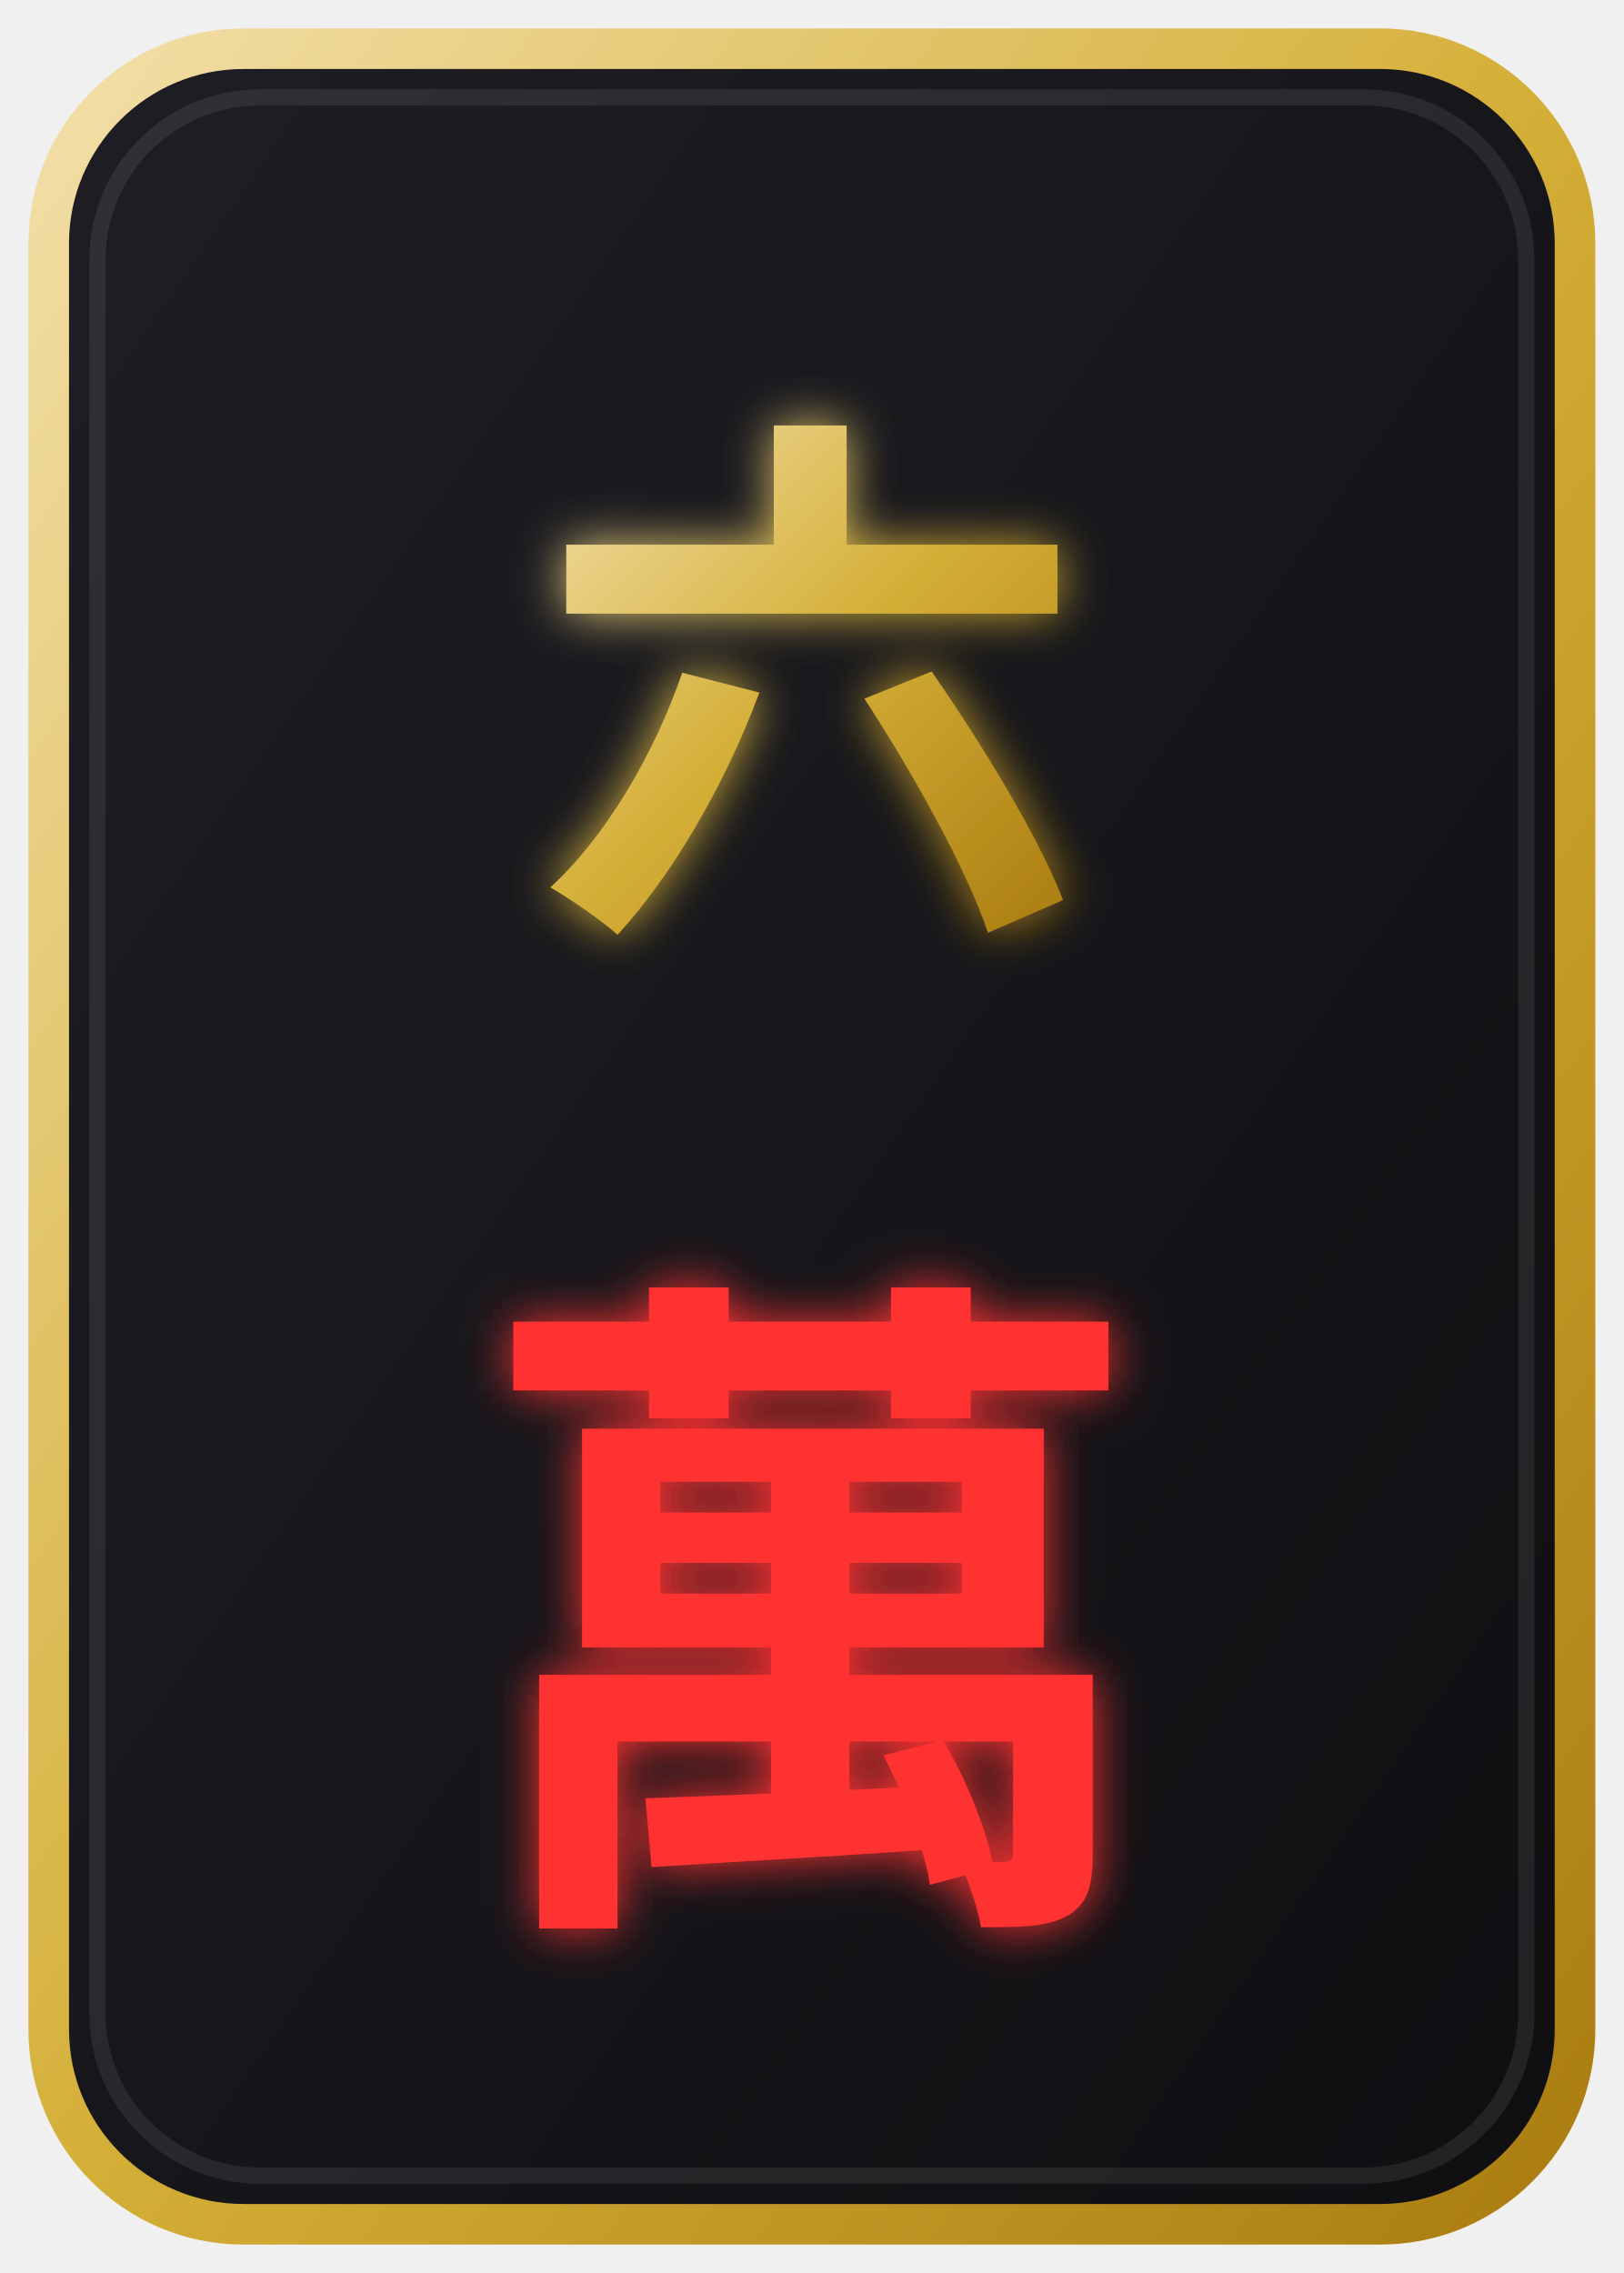
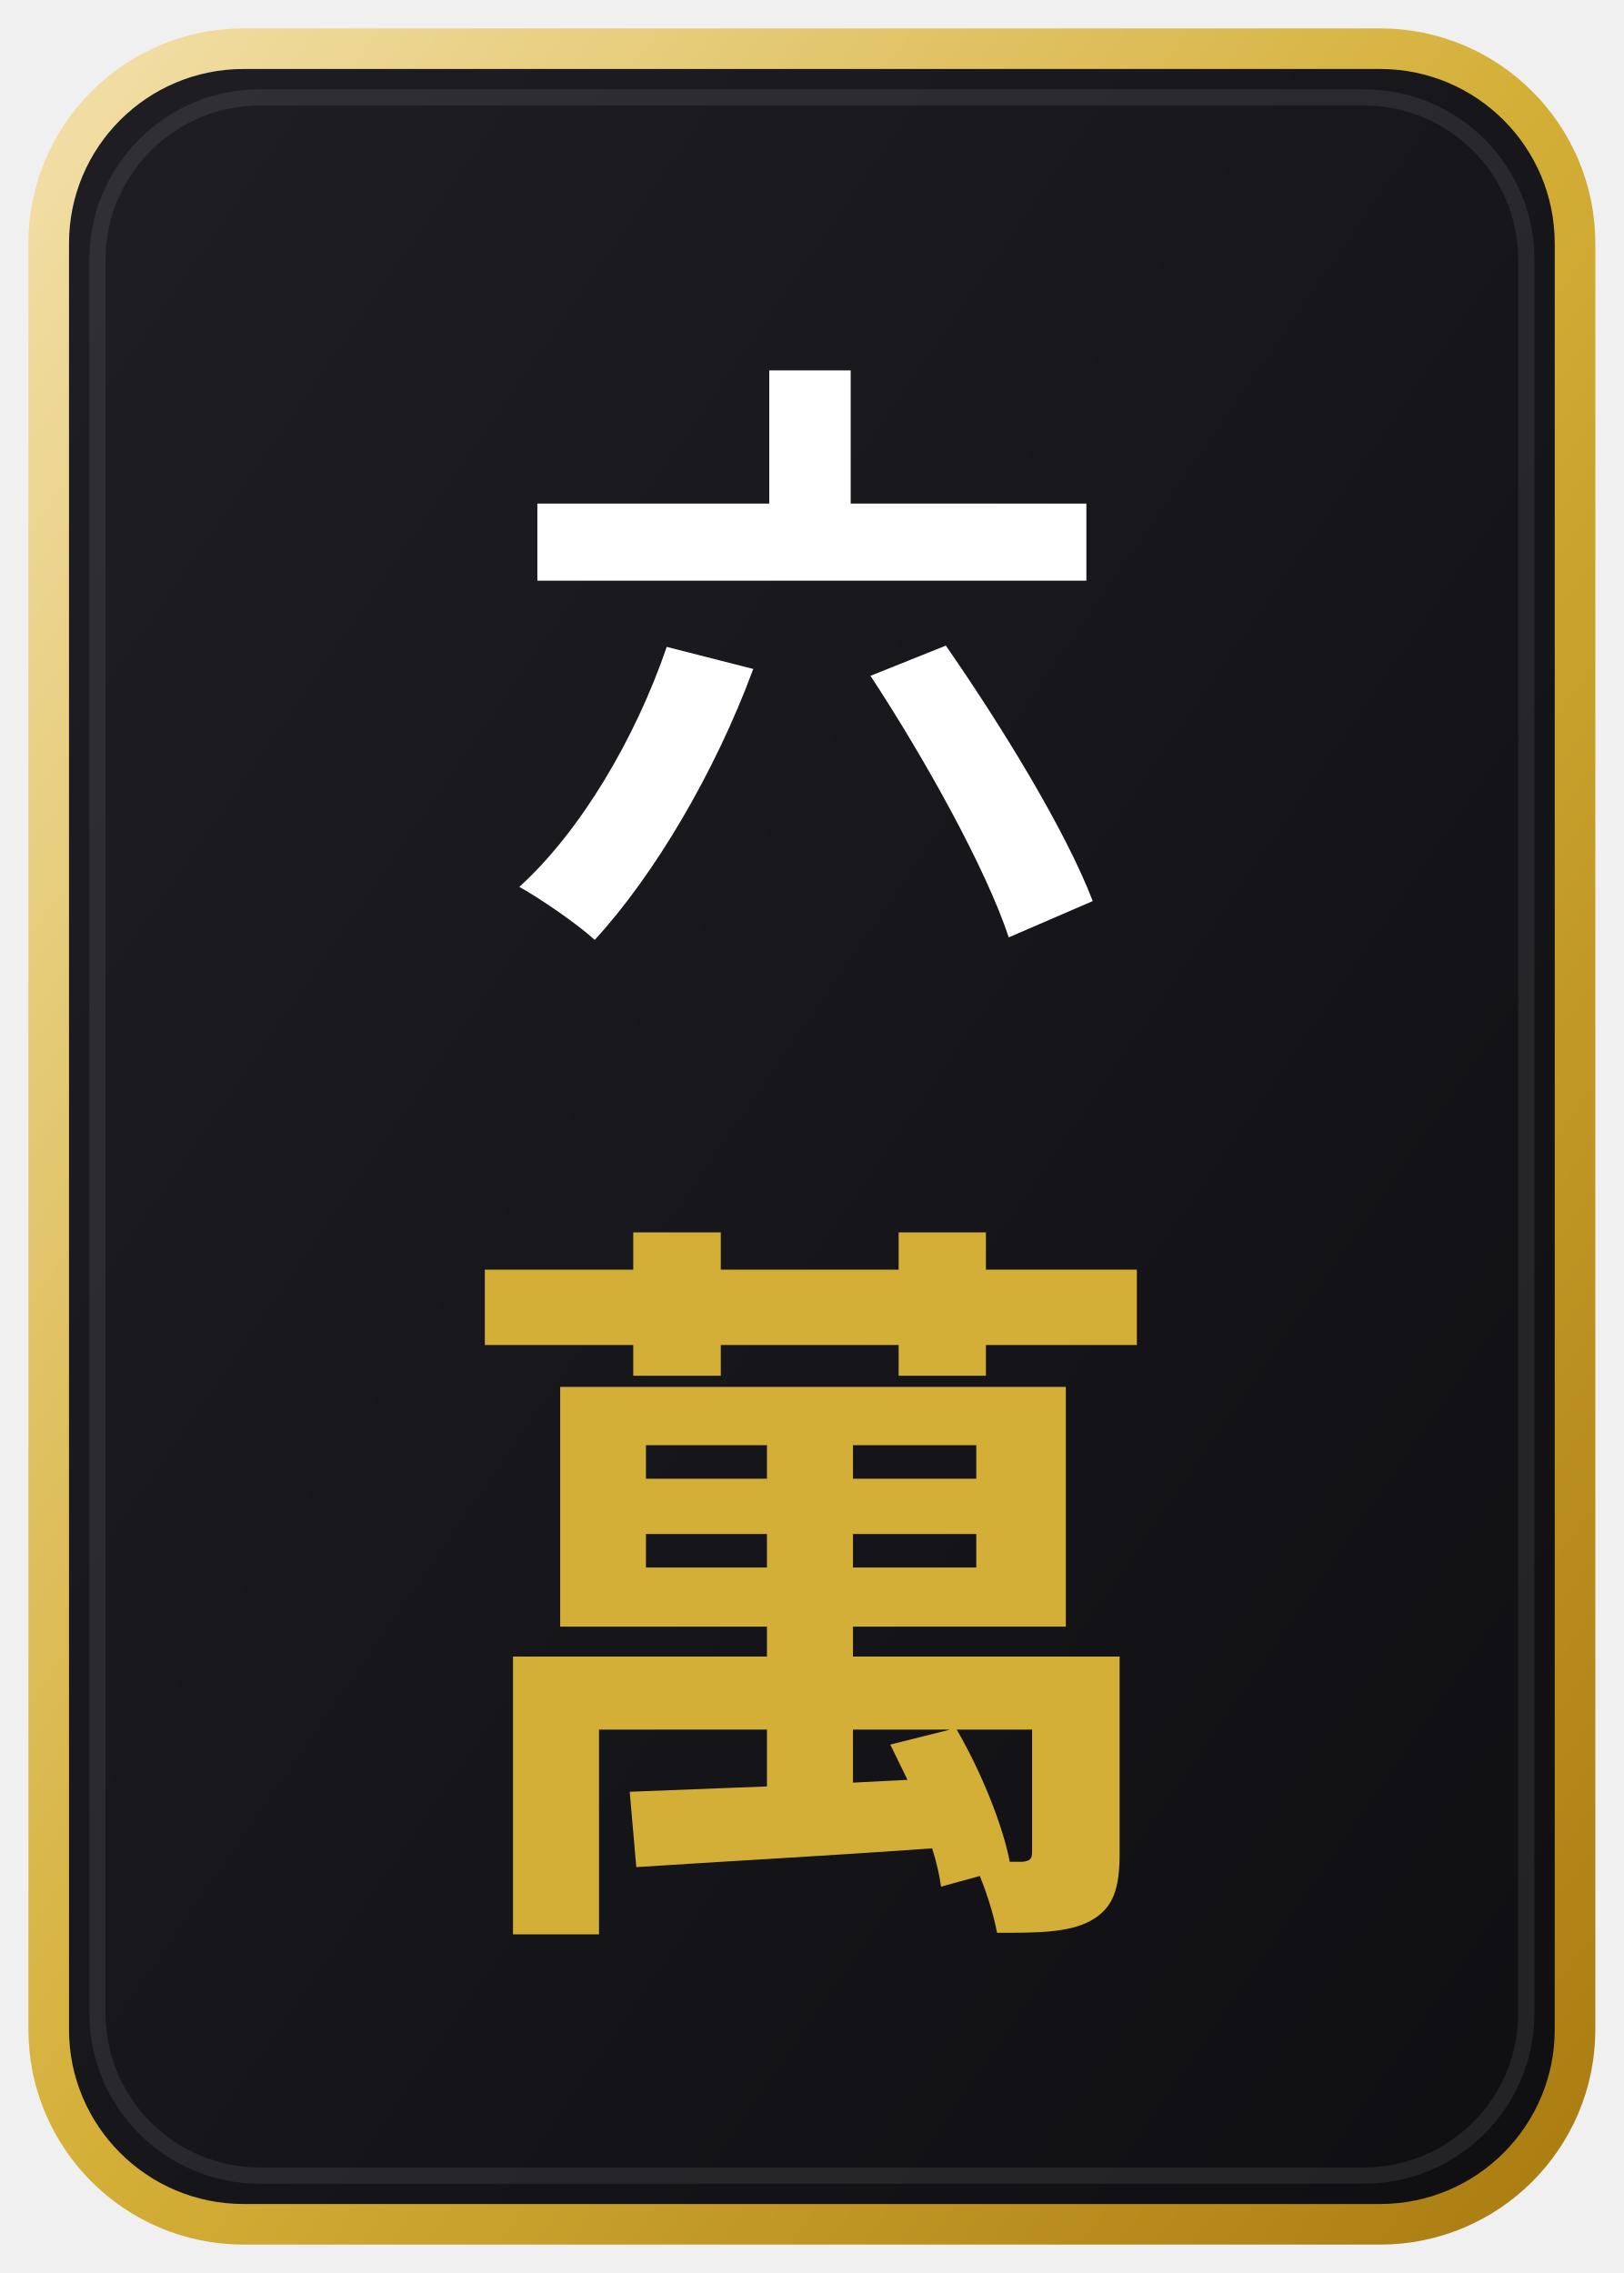
<svg xmlns="http://www.w3.org/2000/svg" viewBox="0 0 100 140" width="100" height="140">
  <defs>
    <linearGradient id="tileBg" x1="0%" y1="0%" x2="100%" y2="100%">
      <stop offset="0%" stop-color="#1e1e24" />
      <stop offset="100%" stop-color="#0f0f12" />
    </linearGradient>
    <linearGradient id="gold" x1="0%" y1="0%" x2="100%" y2="100%">
      <stop offset="0%" stop-color="#f3e0aa" />
      <stop offset="50%" stop-color="#d4af37" />
      <stop offset="100%" stop-color="#aa7c11" />
    </linearGradient>
-     <filter id="glow" x="-20%" y="-20%" width="140%" height="140%">
-       <feGaussianBlur stdDeviation="1.5" result="blur" />
-       <feComposite in="SourceGraphic" in2="blur" operator="over" />
-     </filter>
  </defs>
  <rect x="3" y="3" width="94" height="134" rx="12" ry="12" fill="url(#tileBg)" stroke="url(#gold)" stroke-width="2.5" />
  <rect x="6" y="6" width="88" height="128" rx="10" ry="10" fill="none" stroke="#ffffff" stroke-opacity="0.08" stroke-width="1" />
-   <text x="50" y="55" font-family="serif" font-size="34" font-weight="bold" fill="url(#gold)" text-anchor="middle" filter="url(#glow)">六</text>
-   <text x="50" y="115" font-family="serif" font-size="42" font-weight="bold" fill="#ff3333" text-anchor="middle" filter="url(#glow)">萬</text>
+   <text x="50" y="55" font-family="serif" font-size="38" font-weight="bold" fill="#ffffff" text-anchor="middle">六</text>
+   <text x="50" y="115" font-family="serif" font-size="46" font-weight="bold" fill="#d4af37" text-anchor="middle">萬</text>
</svg>
